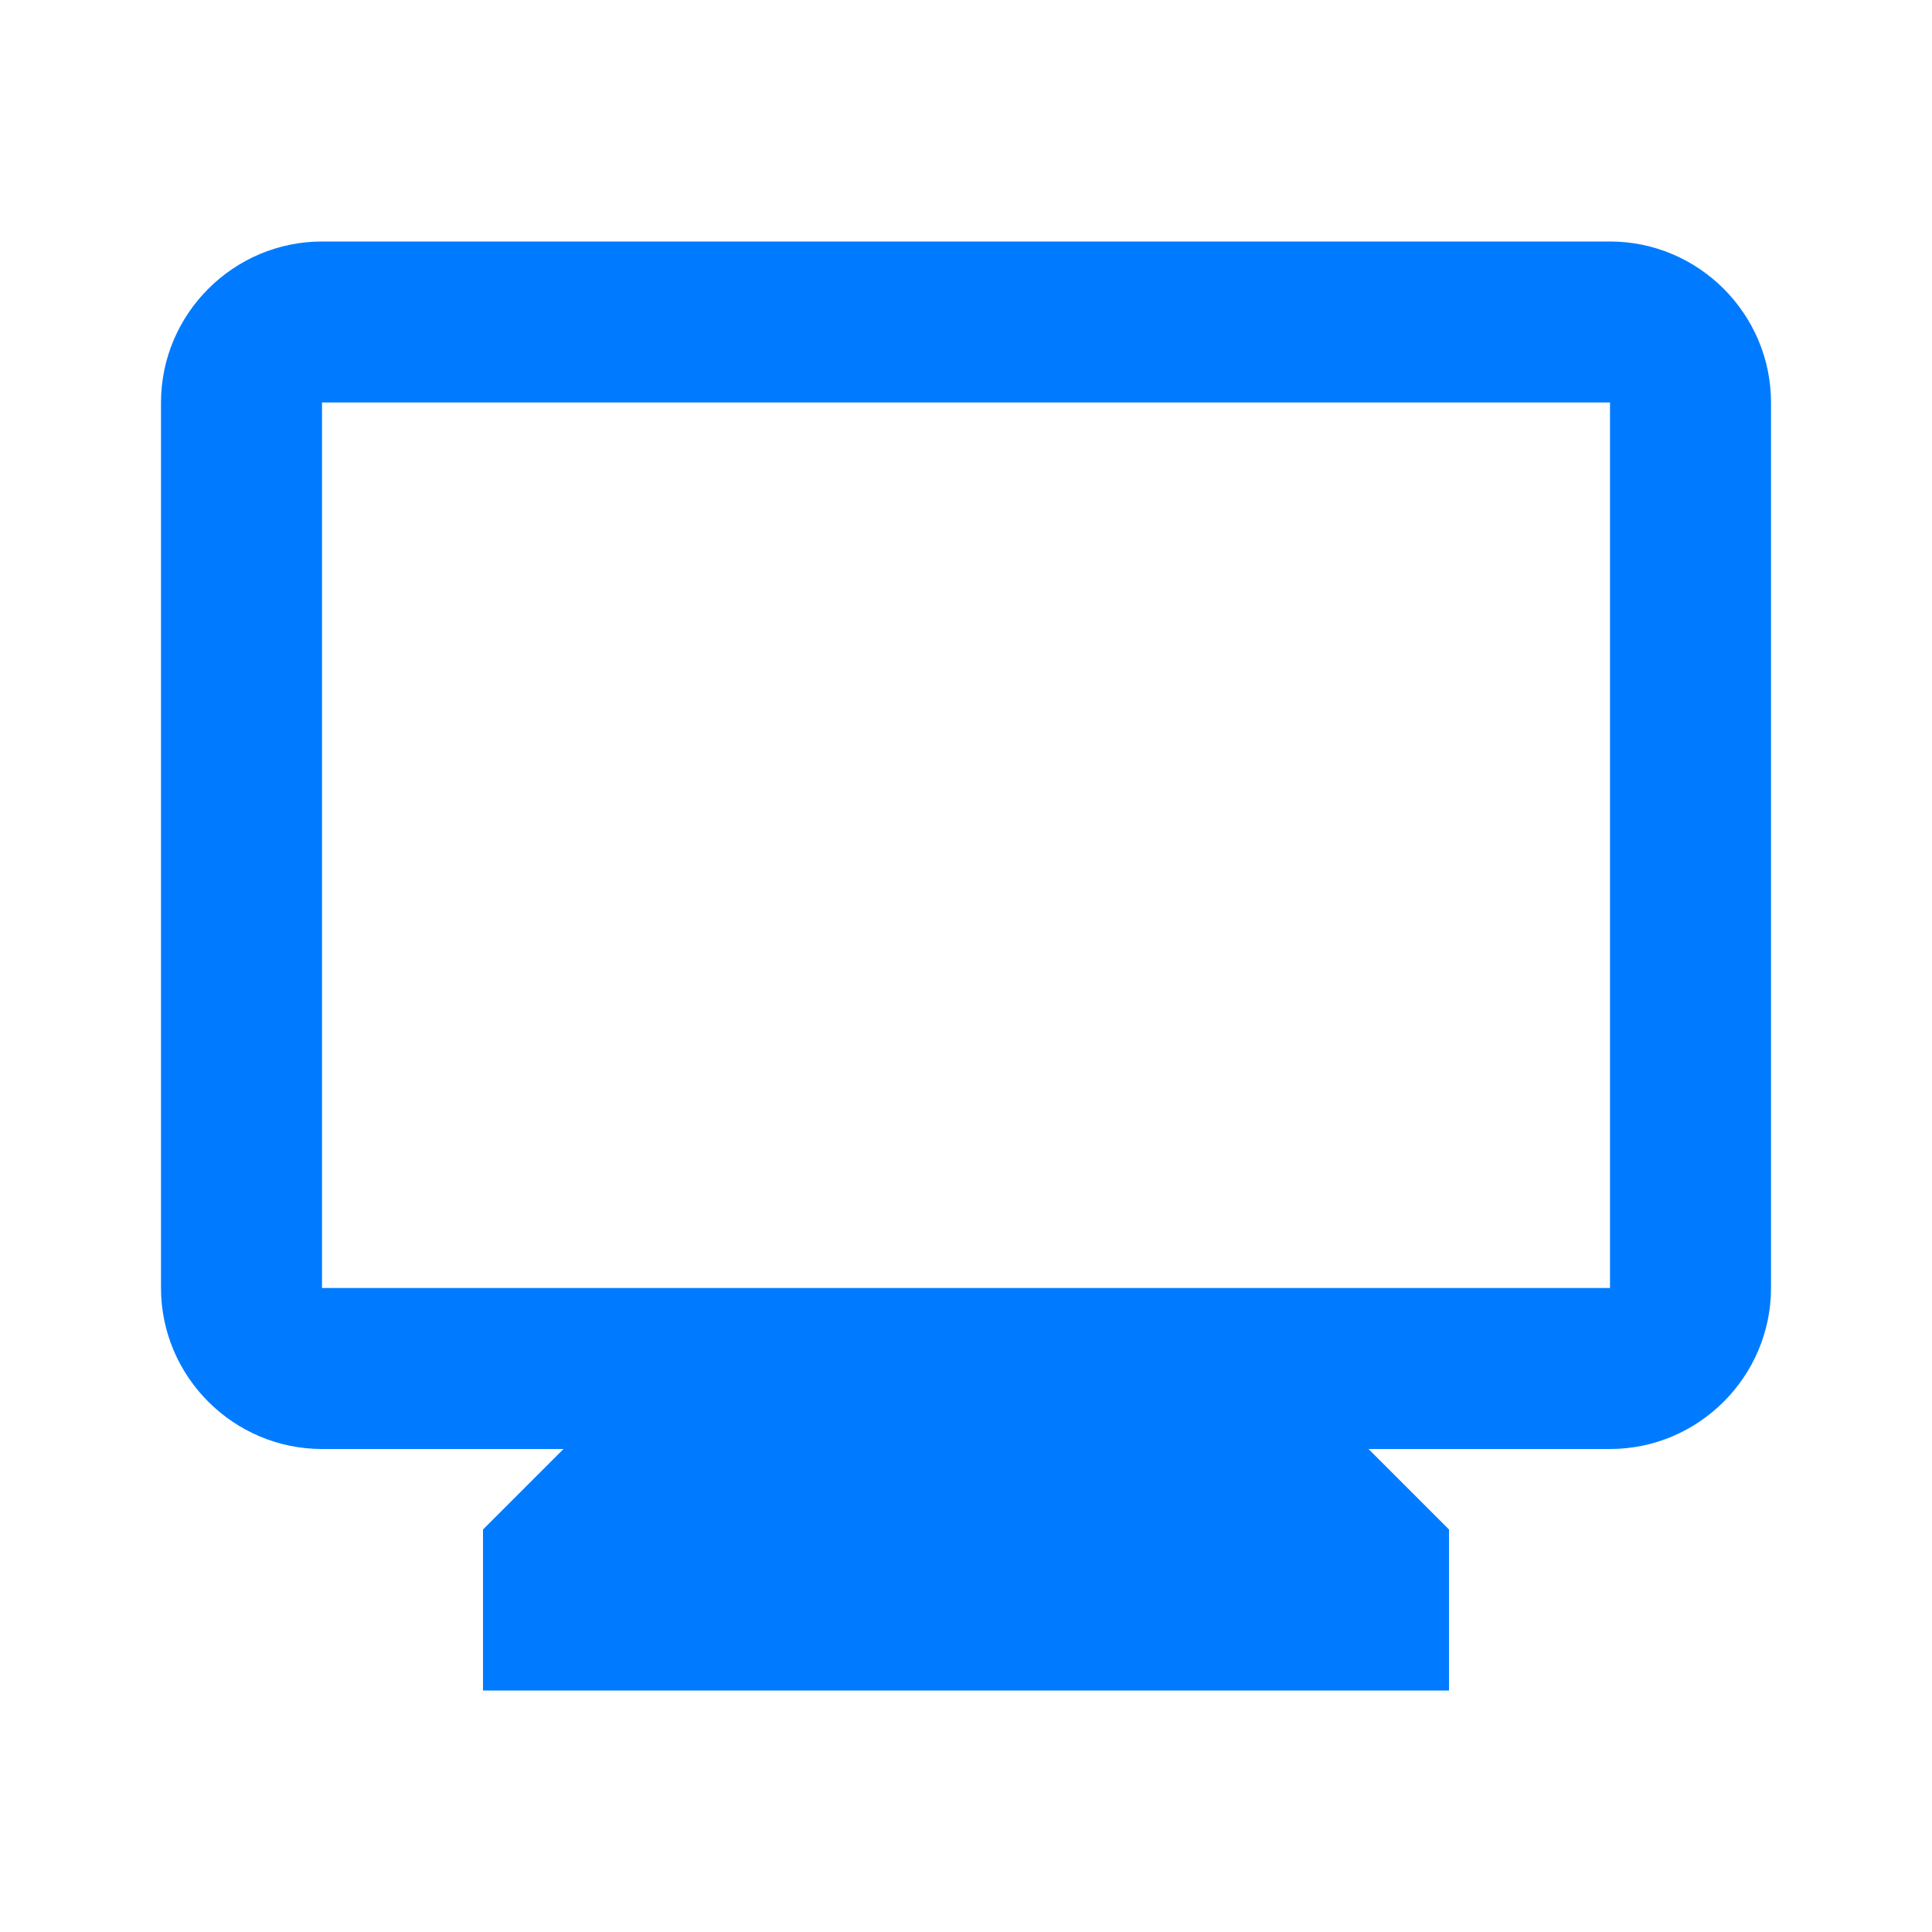
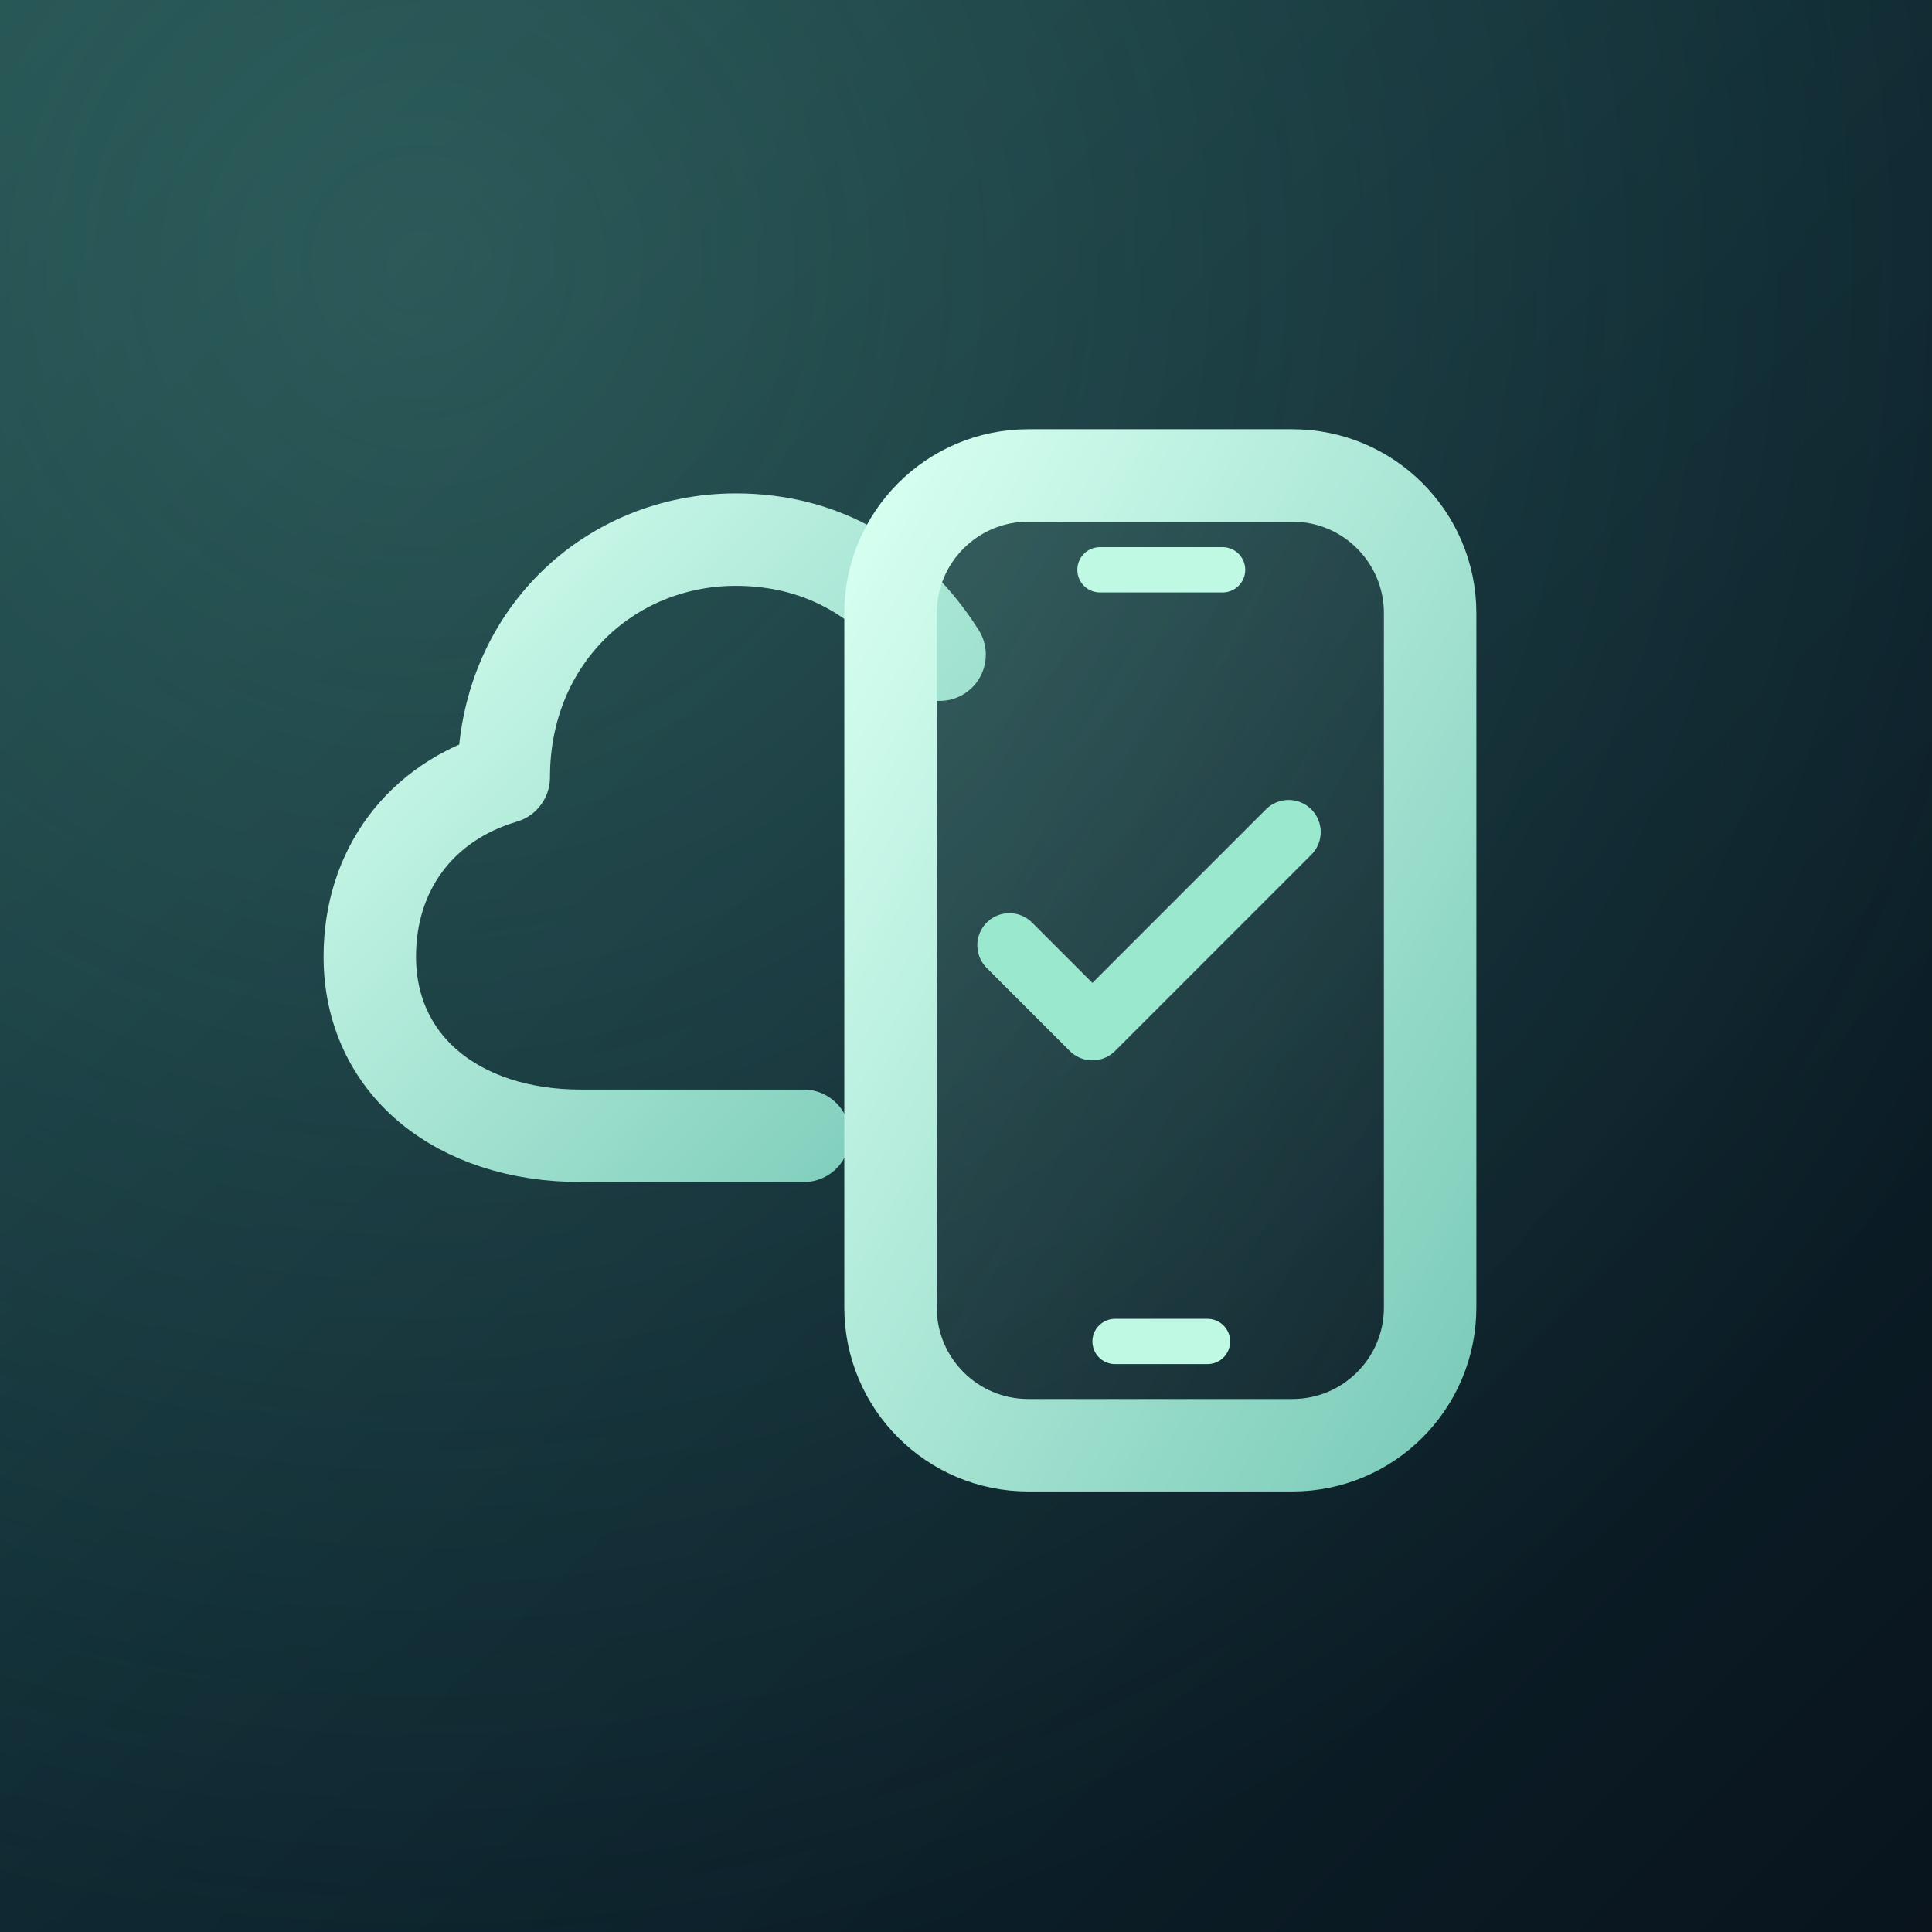
- <svg xmlns="http://www.w3.org/2000/svg" viewBox="0 0 24 24" fill="#007bff">
-   <path d="M20 3H4c-1.1 0-2 .9-2 2v11c0 1.1.9 2 2 2h3l-1 1v2h12v-2l-1-1h3c1.1 0 2-.9 2-2V5c0-1.1-.9-2-2-2zm0 13H4V5h16v11z" />
+ <svg xmlns="http://www.w3.org/2000/svg" width="1024" height="1024" viewBox="0 0 1024 1024">
+   <defs>
+     <linearGradient id="base" x1="0" y1="0" x2="1" y2="1">
+       <stop stop-color="#173F43" />
+       <stop offset=".54" stop-color="#0D252F" />
+       <stop offset="1" stop-color="#09141D" />
+     </linearGradient>
+     <radialGradient id="light" cx=".22" cy=".14" r=".9">
+       <stop stop-color="#8CE8CB" stop-opacity=".2" />
+       <stop offset="1" stop-color="#8CE8CB" stop-opacity="0" />
+     </radialGradient>
+     <linearGradient id="cloud" x1="0" y1="0" x2="1" y2="1">
+       <stop stop-color="#D6FFF0" />
+       <stop offset="1" stop-color="#7DCCBA" />
+     </linearGradient>
+     <linearGradient id="screen" x1="0" y1="0" x2="1" y2="1">
+       <stop stop-color="#B7F6DF" stop-opacity=".14" />
+       <stop offset="1" stop-color="#B7F6DF" stop-opacity=".02" />
+     </linearGradient>
+   </defs>
+   <path fill="url(#base)" d="M0 0h1024v1024H0z" />
+   <path fill="url(#light)" d="M0 0h1024v1024H0z" />
+   <path d="M426 602H308c-66 0-112-38-112-95 0-46 27-82 71-95 0-74 56-126 123-126 47 0 84 23 108 61" fill="none" stroke="url(#cloud)" stroke-width="49" stroke-linecap="round" stroke-linejoin="round" />
+   <rect x="472" y="252" width="286" height="514" rx="73" fill="url(#screen)" stroke="url(#cloud)" stroke-width="49" />
+   <path d="M583 302h65M591 711h49" fill="none" stroke="#BFF9E4" stroke-width="24" stroke-linecap="round" />
+   <path d="M535 501l44 44 104-104" fill="none" stroke="#9AE8CE" stroke-width="34" stroke-linecap="round" stroke-linejoin="round" />
</svg>
